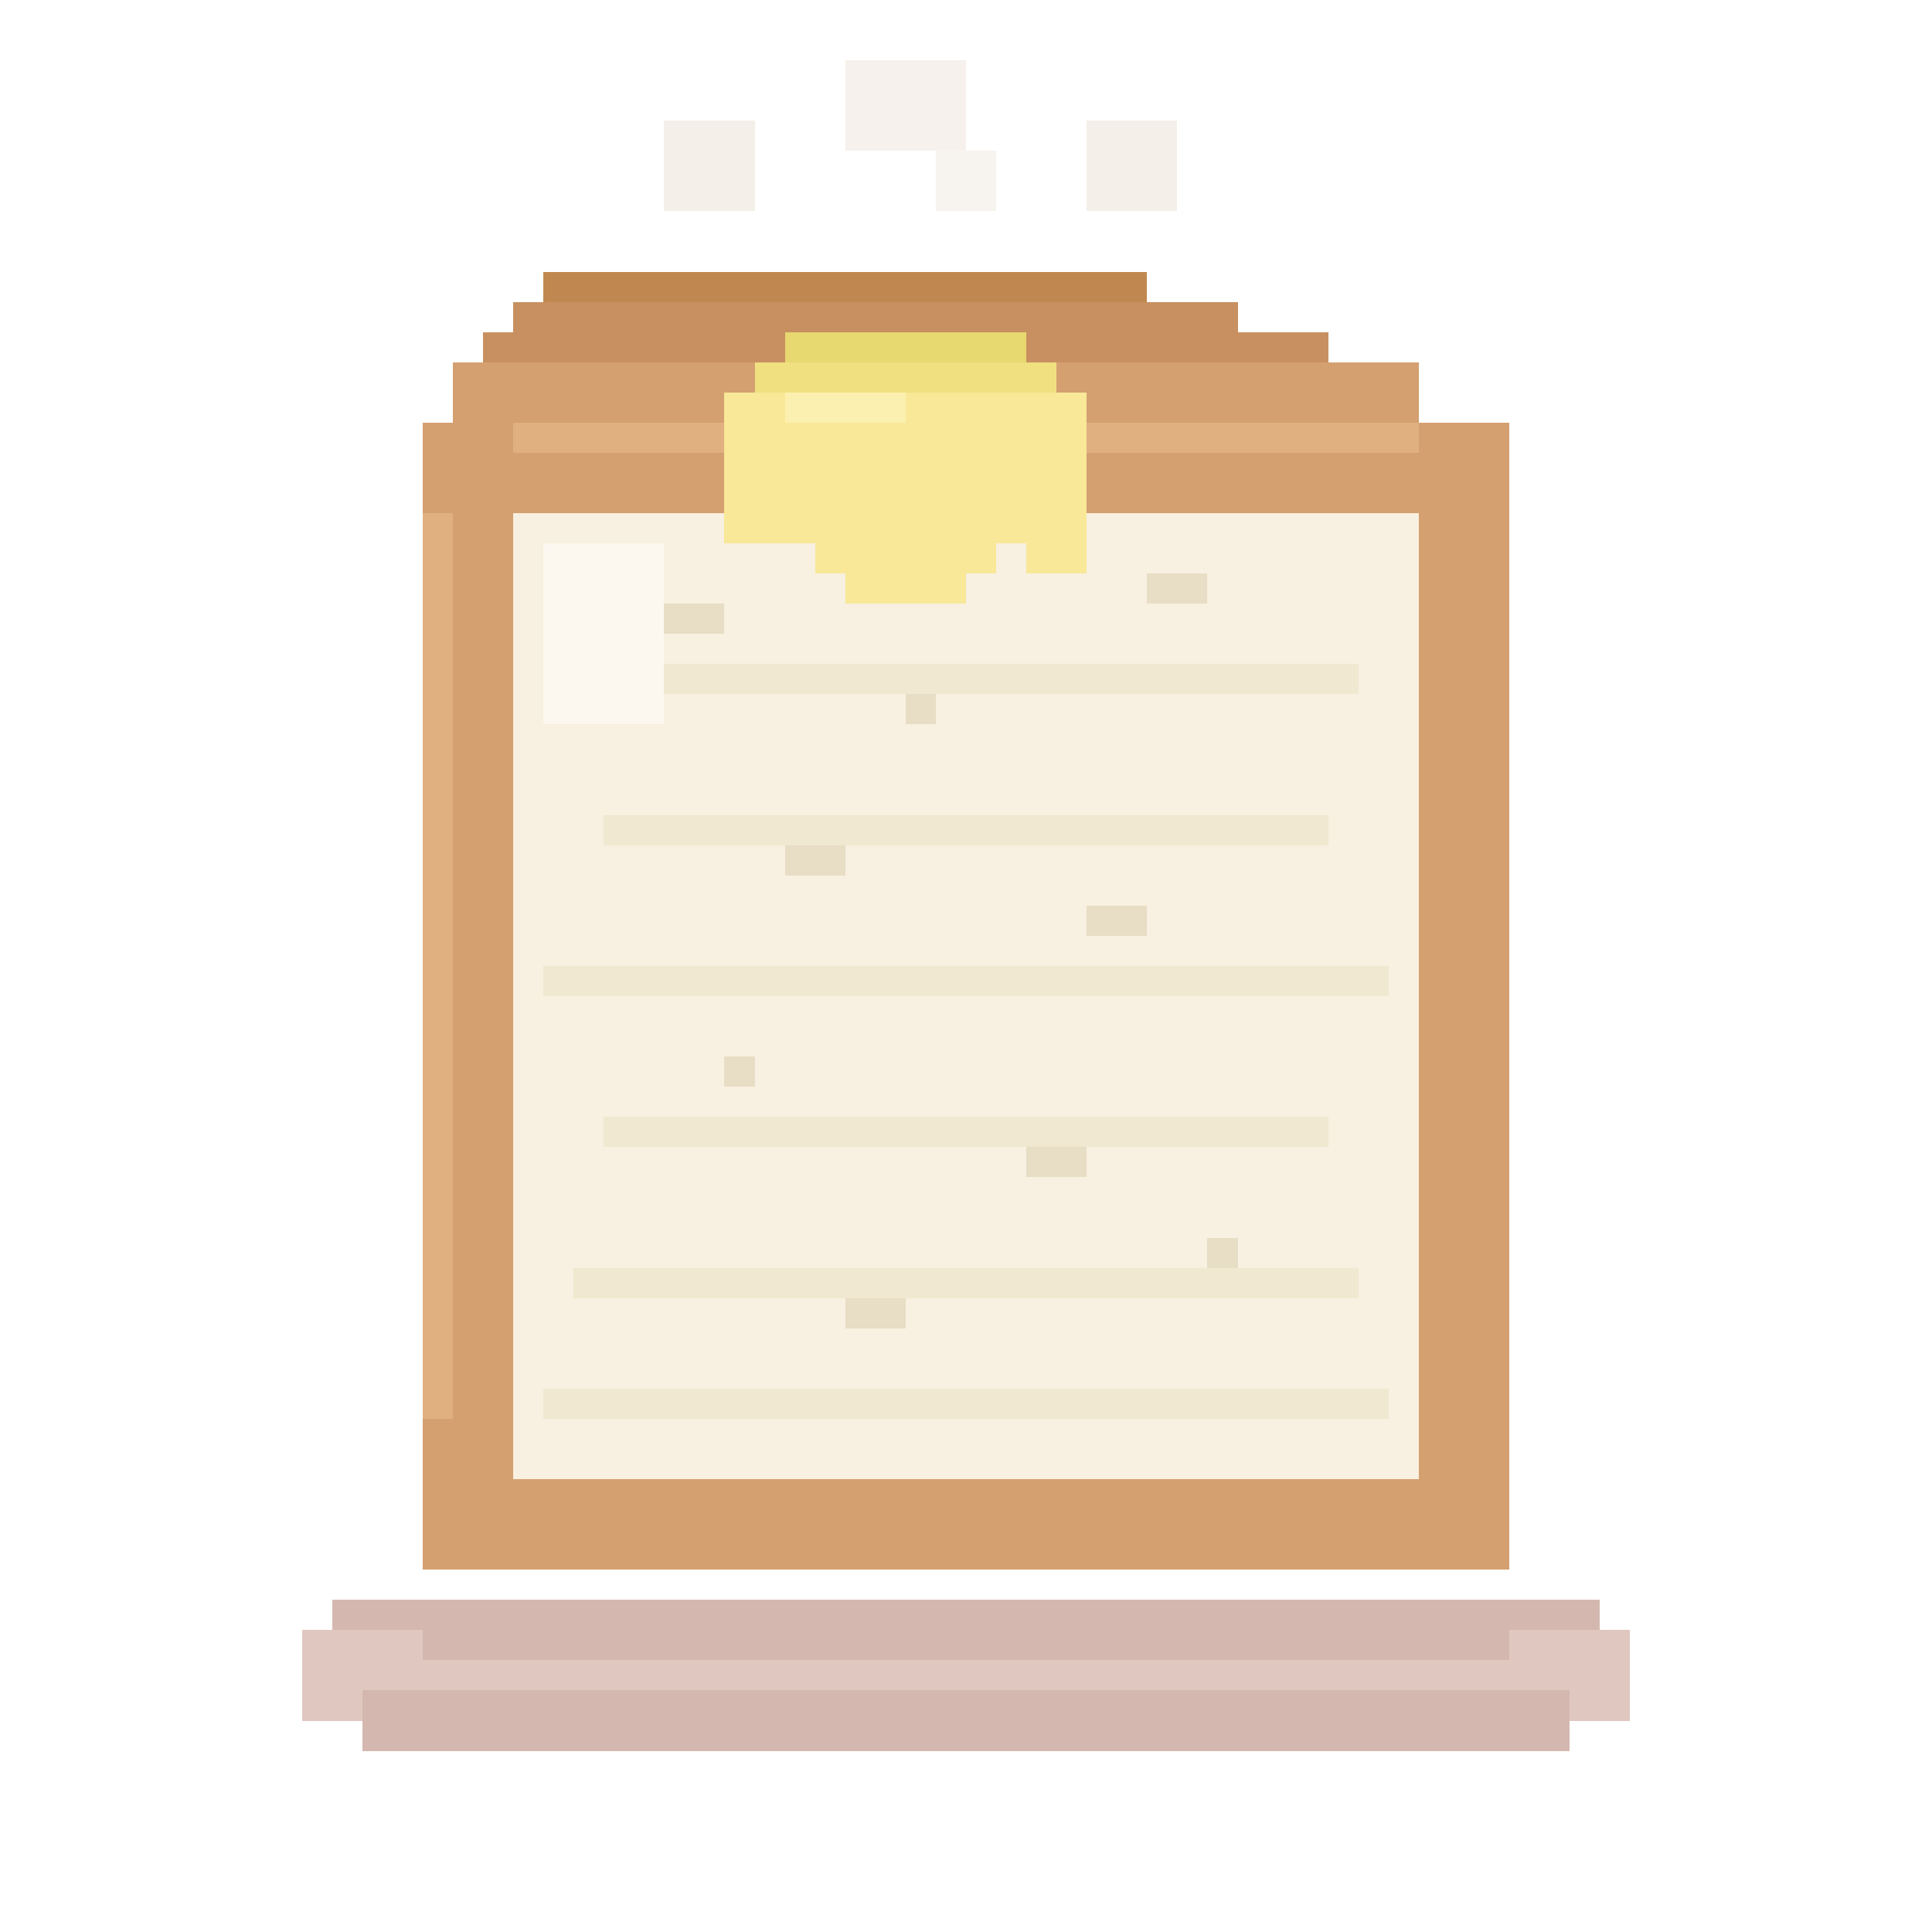
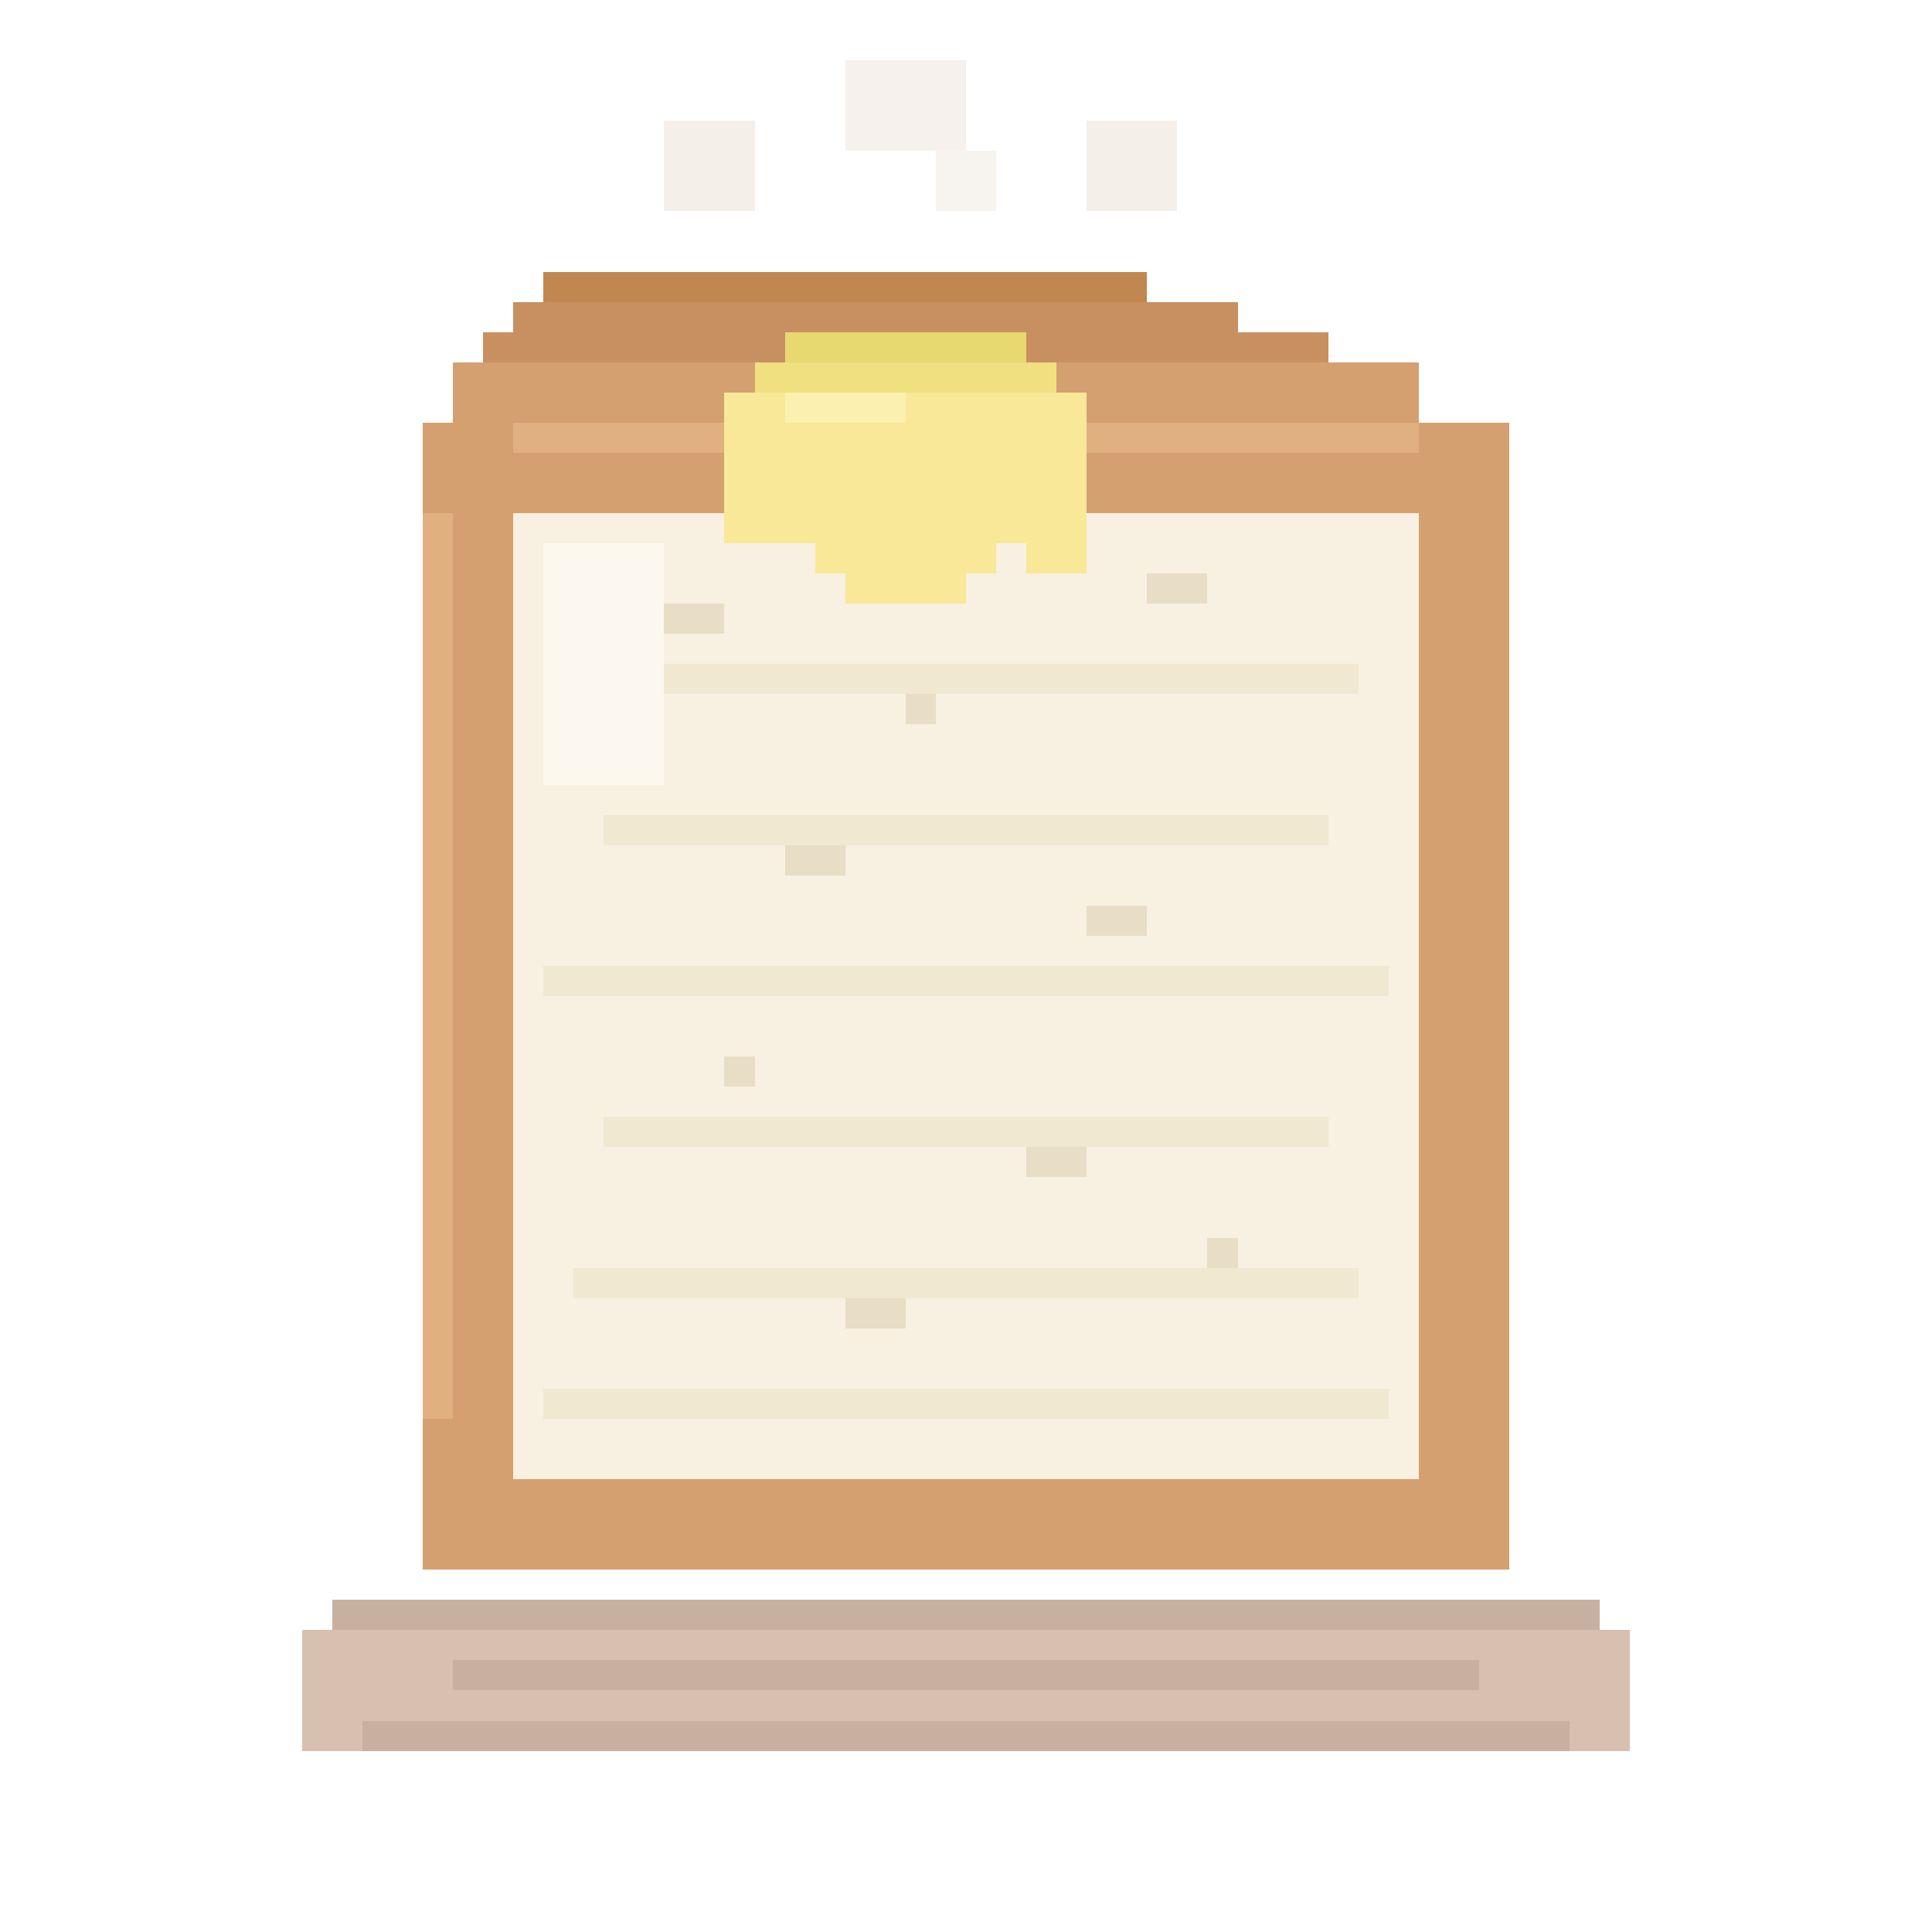
<svg xmlns="http://www.w3.org/2000/svg" viewBox="0 0 64 64" width="256" height="256" shape-rendering="crispEdges">
  <rect x="0" y="0" width="64" height="64" fill="transparent" />
-   <rect x="10" y="54" width="44" height="3" fill="#E0C8C0" />
-   <rect x="11" y="53" width="42" height="1" fill="#D4B8B0" />
-   <rect x="12" y="56" width="40" height="2" fill="#D4B8B0" />
-   <rect x="14" y="54" width="36" height="1" fill="#D4B8B0" />
+   <rect x="10" y="54" width="44" height="4" fill="#D8C0B0" />
+   <rect x="11" y="53" width="42" height="1" fill="#C8B0A0" />
+   <rect x="12" y="57" width="40" height="1" fill="#C8B0A0" />
+   <rect x="15" y="55" width="34" height="1" fill="#C8B0A0" />
  <rect x="14" y="14" width="36" height="38" fill="#F5E8D0" />
  <rect x="14" y="14" width="36" height="3" fill="#D4A070" />
  <rect x="14" y="14" width="3" height="38" fill="#D4A070" />
  <rect x="47" y="14" width="3" height="38" fill="#D4A070" />
  <rect x="14" y="49" width="36" height="3" fill="#D4A070" />
  <rect x="15" y="12" width="32" height="2" fill="#D4A070" />
  <rect x="16" y="11" width="28" height="1" fill="#C89060" />
  <rect x="17" y="10" width="24" height="1" fill="#C89060" />
  <rect x="18" y="9" width="20" height="1" fill="#C08850" />
  <rect x="17" y="14" width="30" height="1" fill="#E0B080" />
  <rect x="14" y="17" width="1" height="30" fill="#E0B080" />
  <rect x="17" y="17" width="30" height="32" fill="#F8F0E0" />
  <rect x="19" y="22" width="26" height="1" fill="#F0E8D0" />
  <rect x="20" y="27" width="24" height="1" fill="#F0E8D0" />
  <rect x="18" y="32" width="28" height="1" fill="#F0E8D0" />
  <rect x="20" y="37" width="24" height="1" fill="#F0E8D0" />
  <rect x="19" y="42" width="26" height="1" fill="#F0E8D0" />
  <rect x="18" y="46" width="28" height="1" fill="#F0E8D0" />
  <rect x="22" y="20" width="2" height="1" fill="#E8DDC5" />
  <rect x="30" y="23" width="1" height="1" fill="#E8DDC5" />
  <rect x="38" y="19" width="2" height="1" fill="#E8DDC5" />
  <rect x="26" y="28" width="2" height="1" fill="#E8DDC5" />
  <rect x="36" y="30" width="2" height="1" fill="#E8DDC5" />
  <rect x="24" y="35" width="1" height="1" fill="#E8DDC5" />
  <rect x="34" y="38" width="2" height="1" fill="#E8DDC5" />
  <rect x="28" y="43" width="2" height="1" fill="#E8DDC5" />
  <rect x="40" y="41" width="1" height="1" fill="#E8DDC5" />
  <rect x="24" y="13" width="12" height="5" fill="#F8E898" />
  <rect x="25" y="12" width="10" height="1" fill="#F0E080" />
  <rect x="26" y="11" width="8" height="1" fill="#E8D870" />
  <rect x="27" y="17" width="6" height="2" fill="#F8E898" />
  <rect x="28" y="19" width="4" height="1" fill="#F8E898" />
  <rect x="34" y="18" width="2" height="1" fill="#F8E898" />
  <rect x="26" y="13" width="4" height="1" fill="#FCF0B0" />
  <rect x="22" y="4" width="3" height="3" fill="#F0E8E0" opacity="0.7" />
  <rect x="28" y="2" width="4" height="3" fill="#F0E8E0" opacity="0.6" />
  <rect x="36" y="4" width="3" height="3" fill="#F0E8E0" opacity="0.7" />
  <rect x="31" y="5" width="2" height="2" fill="#F0E8E0" opacity="0.5" />
-   <rect x="18" y="18" width="4" height="6" fill="#FCF8F0" />
+   <rect x="18" y="18" width="4" height="8" fill="#FCF8F0" />
</svg>
